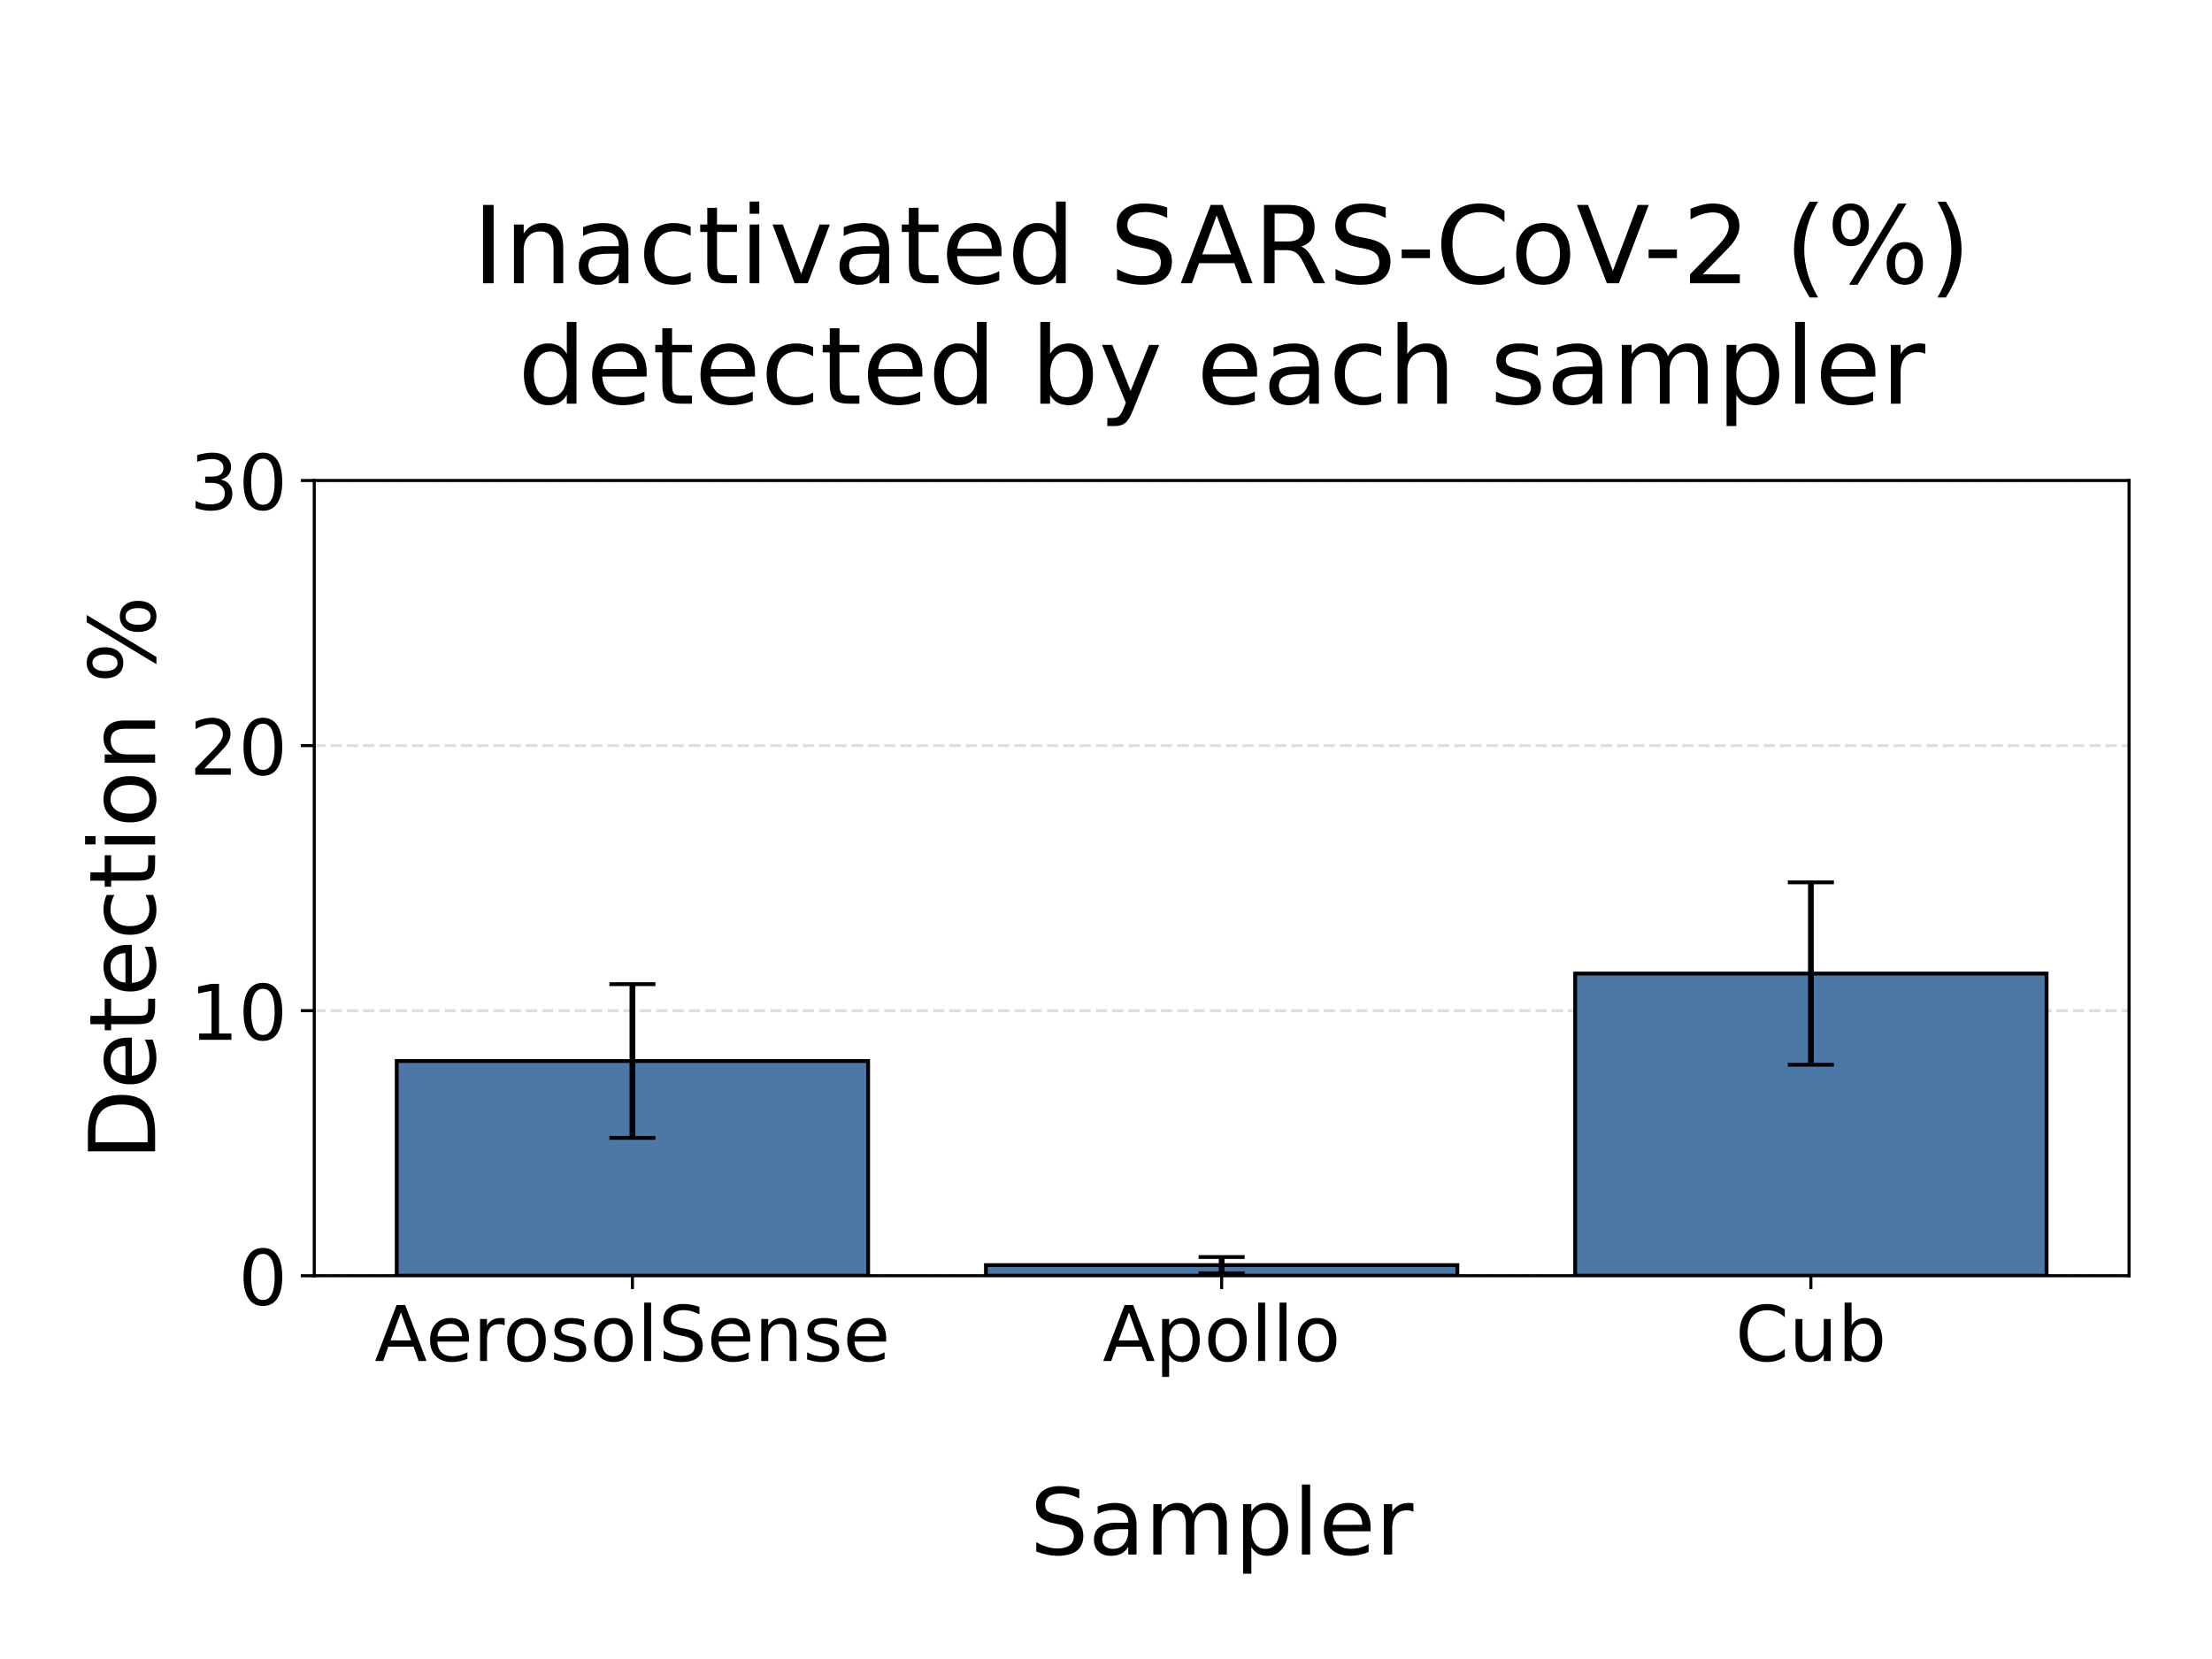
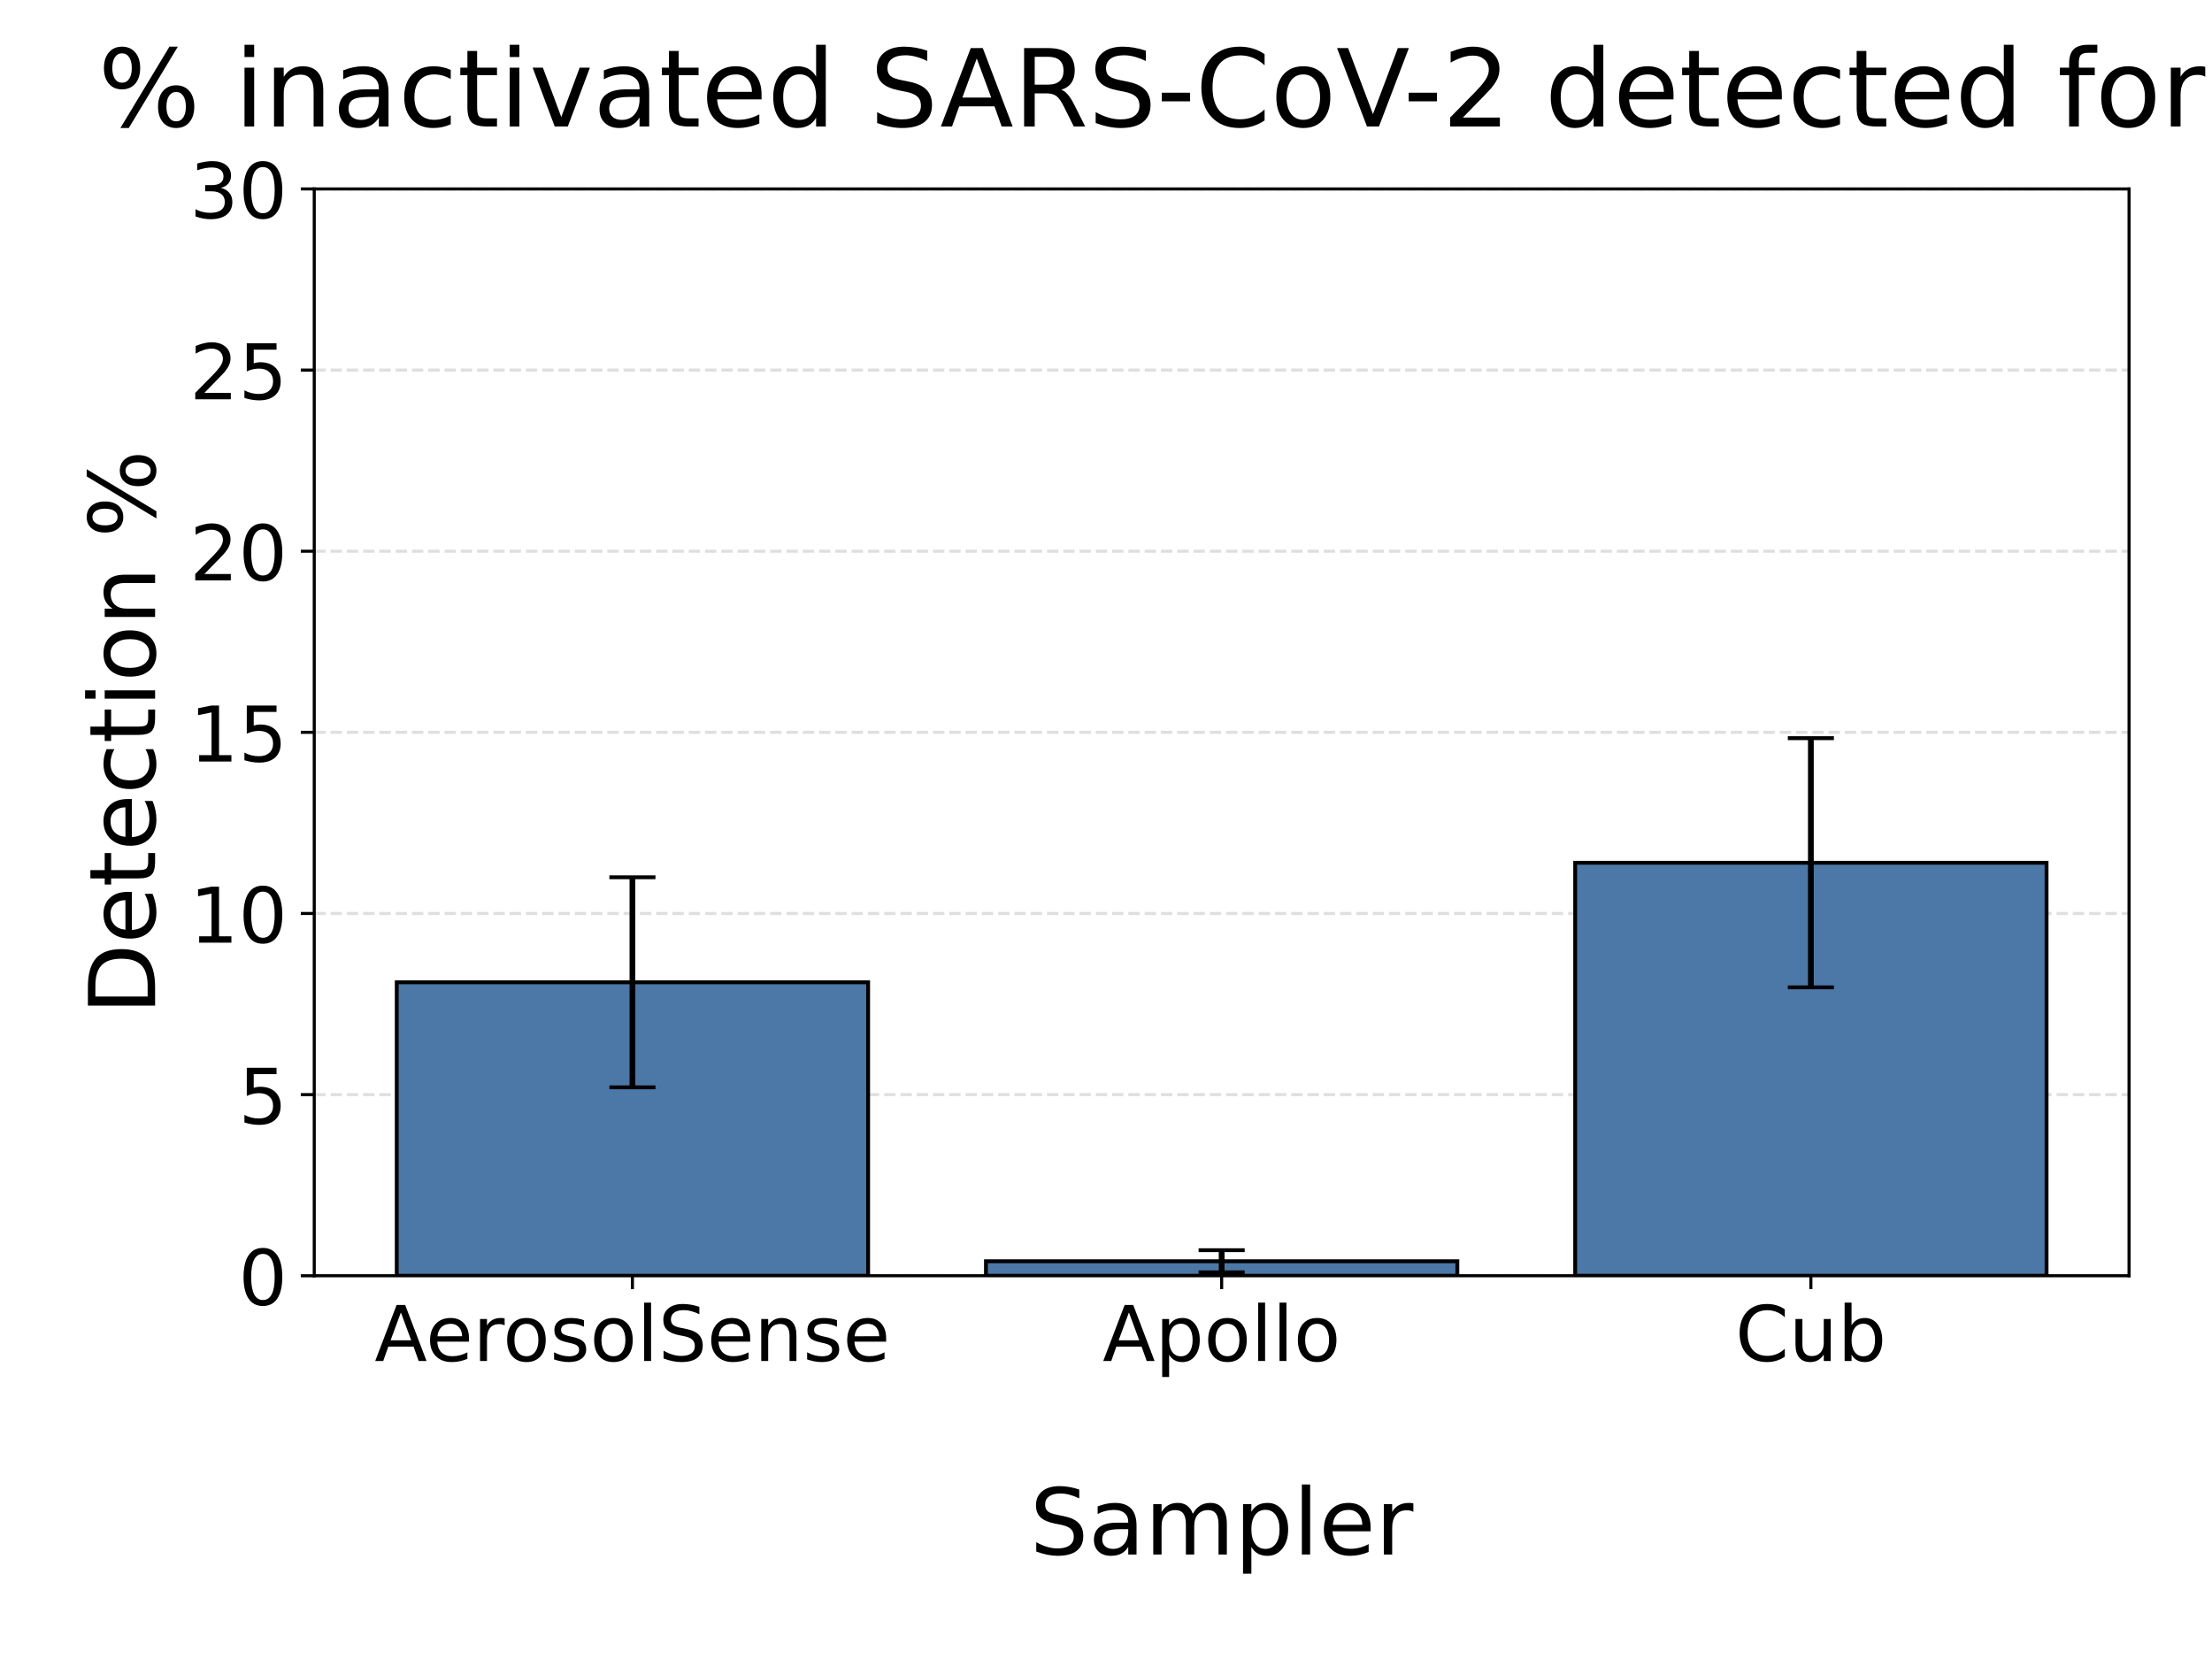
- <svg xmlns="http://www.w3.org/2000/svg" xmlns:xlink="http://www.w3.org/1999/xlink" width="576pt" height="432pt" viewBox="0 0 576 432" version="1.1">
-   <defs>
-     <style type="text/css">*{stroke-linejoin: round; stroke-linecap: butt}</style>
+ <svg xmlns="http://www.w3.org/2000/svg" xmlns:xlink="http://www.w3.org/1999/xlink" width="576pt" height="432pt" viewBox="0 0 576 432" version="1.1" id="svg124">
+   <defs id="defs1">
+     <style type="text/css" id="style1">*{stroke-linejoin: round; stroke-linecap: butt}</style>
  </defs>
  <g id="figure_1">
    <g id="patch_1">
-       <path d="M 0 432  L 576 432  L 576 0  L 0 0  z " style="fill: #ffffff" />
+       <path d="M 0 432  L 576 432  L 576 0  L 0 0  z " style="fill: #ffffff" id="path1" />
    </g>
    <g id="axes_1">
      <g id="patch_2">
-         <path d="M 81.83 332.2  L 554.4 332.2  L 554.4 125.12  L 81.83 125.12  z " style="fill: #ffffff" />
+         <path d="M 81.83 332.2  L 554.4 332.2  L 554.4 49.2  L 81.83 49.2  z " style="fill: #ffffff" id="path2" />
      </g>
      <g id="matplotlib.axis_1">
        <g id="xtick_1">
          <g id="line2d_1">
-             <defs>
-               <path id="md3b6d4ce95" d="M 0 0  L 0 3.5  " style="stroke: #000000; stroke-width: 0.8" />
+             <defs id="defs2">
+               <path id="m6e60bb498f" d="M 0 0  L 0 3.5  " style="stroke: #000000; stroke-width: 0.8" />
            </defs>
-             <g>
-               <use xlink:href="#md3b6d4ce95" x="164.683" y="332.2" style="stroke: #000000; stroke-width: 0.8" />
+             <g id="g2">
+               <use xlink:href="#m6e60bb498f" x="164.683" y="332.2" style="stroke: #000000; stroke-width: 0.8" id="use2" />
            </g>
          </g>
          <g id="text_1">
-             <text style="font: 20px 'DejaVu Sans', 'Bitstream Vera Sans', 'Computer Modern Sans Serif', 'Lucida Grande', 'Verdana', 'Geneva', 'Lucid', 'Arial', 'Helvetica', 'Avant Garde', sans-serif; text-anchor: middle" x="164.683" y="354.397" transform="rotate(-0 164.6832 354.3969)">AerosolSense</text>
+             <g transform="translate(97.55193 354.3969) scale(0.2 -0.2)" id="g14">
+               <defs id="defs3">
+                 <path id="DejaVuSans-41" d="M 2188 4044  L 1331 1722  L 3047 1722  L 2188 4044  z M 1831 4666  L 2547 4666  L 4325 0  L 3669 0  L 3244 1197  L 1141 1197  L 716 0  L 50 0  L 1831 4666  z " transform="scale(0.015625)" />
+                 <path id="DejaVuSans-65" d="M 3597 1894  L 3597 1613  L 953 1613  Q 991 1019 1311 708  Q 1631 397 2203 397  Q 2534 397 2845 478  Q 3156 559 3463 722  L 3463 178  Q 3153 47 2828 -22  Q 2503 -91 2169 -91  Q 1331 -91 842 396  Q 353 884 353 1716  Q 353 2575 817 3079  Q 1281 3584 2069 3584  Q 2775 3584 3186 3129  Q 3597 2675 3597 1894  z M 3022 2063  Q 3016 2534 2758 2815  Q 2500 3097 2075 3097  Q 1594 3097 1305 2825  Q 1016 2553 972 2059  L 3022 2063  z " transform="scale(0.015625)" />
+                 <path id="DejaVuSans-72" d="M 2631 2963  Q 2534 3019 2420 3045  Q 2306 3072 2169 3072  Q 1681 3072 1420 2755  Q 1159 2438 1159 1844  L 1159 0  L 581 0  L 581 3500  L 1159 3500  L 1159 2956  Q 1341 3275 1631 3429  Q 1922 3584 2338 3584  Q 2397 3584 2469 3576  Q 2541 3569 2628 3553  L 2631 2963  z " transform="scale(0.015625)" />
+                 <path id="DejaVuSans-6f" d="M 1959 3097  Q 1497 3097 1228 2736  Q 959 2375 959 1747  Q 959 1119 1226 758  Q 1494 397 1959 397  Q 2419 397 2687 759  Q 2956 1122 2956 1747  Q 2956 2369 2687 2733  Q 2419 3097 1959 3097  z M 1959 3584  Q 2709 3584 3137 3096  Q 3566 2609 3566 1747  Q 3566 888 3137 398  Q 2709 -91 1959 -91  Q 1206 -91 779 398  Q 353 888 353 1747  Q 353 2609 779 3096  Q 1206 3584 1959 3584  z " transform="scale(0.015625)" />
+                 <path id="DejaVuSans-73" d="M 2834 3397  L 2834 2853  Q 2591 2978 2328 3040  Q 2066 3103 1784 3103  Q 1356 3103 1142 2972  Q 928 2841 928 2578  Q 928 2378 1081 2264  Q 1234 2150 1697 2047  L 1894 2003  Q 2506 1872 2764 1633  Q 3022 1394 3022 966  Q 3022 478 2636 193  Q 2250 -91 1575 -91  Q 1294 -91 989 -36  Q 684 19 347 128  L 347 722  Q 666 556 975 473  Q 1284 391 1588 391  Q 1994 391 2212 530  Q 2431 669 2431 922  Q 2431 1156 2273 1281  Q 2116 1406 1581 1522  L 1381 1569  Q 847 1681 609 1914  Q 372 2147 372 2553  Q 372 3047 722 3315  Q 1072 3584 1716 3584  Q 2034 3584 2315 3537  Q 2597 3491 2834 3397  z " transform="scale(0.015625)" />
+                 <path id="DejaVuSans-6c" d="M 603 4863  L 1178 4863  L 1178 0  L 603 0  L 603 4863  z " transform="scale(0.015625)" />
+                 <path id="DejaVuSans-53" d="M 3425 4513  L 3425 3897  Q 3066 4069 2747 4153  Q 2428 4238 2131 4238  Q 1616 4238 1336 4038  Q 1056 3838 1056 3469  Q 1056 3159 1242 3001  Q 1428 2844 1947 2747  L 2328 2669  Q 3034 2534 3370 2195  Q 3706 1856 3706 1288  Q 3706 609 3251 259  Q 2797 -91 1919 -91  Q 1588 -91 1214 -16  Q 841 59 441 206  L 441 856  Q 825 641 1194 531  Q 1563 422 1919 422  Q 2459 422 2753 634  Q 3047 847 3047 1241  Q 3047 1584 2836 1778  Q 2625 1972 2144 2069  L 1759 2144  Q 1053 2284 737 2584  Q 422 2884 422 3419  Q 422 4038 858 4394  Q 1294 4750 2059 4750  Q 2388 4750 2728 4690  Q 3069 4631 3425 4513  z " transform="scale(0.015625)" />
+                 <path id="DejaVuSans-6e" d="M 3513 2113  L 3513 0  L 2938 0  L 2938 2094  Q 2938 2591 2744 2837  Q 2550 3084 2163 3084  Q 1697 3084 1428 2787  Q 1159 2491 1159 1978  L 1159 0  L 581 0  L 581 3500  L 1159 3500  L 1159 2956  Q 1366 3272 1645 3428  Q 1925 3584 2291 3584  Q 2894 3584 3203 3211  Q 3513 2838 3513 2113  z " transform="scale(0.015625)" />
+               </defs>
+               <use xlink:href="#DejaVuSans-41" id="use3" />
+               <use xlink:href="#DejaVuSans-65" x="66.658" id="use4" />
+               <use xlink:href="#DejaVuSans-72" x="128.182" id="use5" />
+               <use xlink:href="#DejaVuSans-6f" x="167.045" id="use6" />
+               <use xlink:href="#DejaVuSans-73" x="228.227" id="use7" />
+               <use xlink:href="#DejaVuSans-6f" x="280.326" id="use8" />
+               <use xlink:href="#DejaVuSans-6c" x="341.508" id="use9" />
+               <use xlink:href="#DejaVuSans-53" x="369.291" id="use10" />
+               <use xlink:href="#DejaVuSans-65" x="432.768" id="use11" />
+               <use xlink:href="#DejaVuSans-6e" x="494.291" id="use12" />
+               <use xlink:href="#DejaVuSans-73" x="557.67" id="use13" />
+               <use xlink:href="#DejaVuSans-65" x="609.77" id="use14" />
+             </g>
          </g>
        </g>
        <g id="xtick_2">
          <g id="line2d_2">
-             <g>
-               <use xlink:href="#md3b6d4ce95" x="318.115" y="332.2" style="stroke: #000000; stroke-width: 0.8" />
+             <g id="g15">
+               <use xlink:href="#m6e60bb498f" x="318.115" y="332.2" style="stroke: #000000; stroke-width: 0.8" id="use15" />
            </g>
          </g>
          <g id="text_2">
-             <text style="font: 20px 'DejaVu Sans', 'Bitstream Vera Sans', 'Computer Modern Sans Serif', 'Lucida Grande', 'Verdana', 'Geneva', 'Lucid', 'Arial', 'Helvetica', 'Avant Garde', sans-serif; text-anchor: middle" x="318.115" y="354.397" transform="rotate(-0 318.115 354.3969)">Apollo</text>
+             <g transform="translate(287.1322 354.3969) scale(0.2 -0.2)" id="g21">
+               <defs id="defs15">
+                 <path id="DejaVuSans-70" d="M 1159 525  L 1159 -1331  L 581 -1331  L 581 3500  L 1159 3500  L 1159 2969  Q 1341 3281 1617 3432  Q 1894 3584 2278 3584  Q 2916 3584 3314 3078  Q 3713 2572 3713 1747  Q 3713 922 3314 415  Q 2916 -91 2278 -91  Q 1894 -91 1617 61  Q 1341 213 1159 525  z M 3116 1747  Q 3116 2381 2855 2742  Q 2594 3103 2138 3103  Q 1681 3103 1420 2742  Q 1159 2381 1159 1747  Q 1159 1113 1420 752  Q 1681 391 2138 391  Q 2594 391 2855 752  Q 3116 1113 3116 1747  z " transform="scale(0.015625)" />
+               </defs>
+               <use xlink:href="#DejaVuSans-41" id="use16" />
+               <use xlink:href="#DejaVuSans-70" x="68.408" id="use17" />
+               <use xlink:href="#DejaVuSans-6f" x="131.885" id="use18" />
+               <use xlink:href="#DejaVuSans-6c" x="193.066" id="use19" />
+               <use xlink:href="#DejaVuSans-6c" x="220.85" id="use20" />
+               <use xlink:href="#DejaVuSans-6f" x="248.633" id="use21" />
+             </g>
          </g>
        </g>
        <g id="xtick_3">
          <g id="line2d_3">
-             <g>
-               <use xlink:href="#md3b6d4ce95" x="471.547" y="332.2" style="stroke: #000000; stroke-width: 0.8" />
+             <g id="g22">
+               <use xlink:href="#m6e60bb498f" x="471.547" y="332.2" style="stroke: #000000; stroke-width: 0.8" id="use22" />
            </g>
          </g>
          <g id="text_3">
-             <text style="font: 20px 'DejaVu Sans', 'Bitstream Vera Sans', 'Computer Modern Sans Serif', 'Lucida Grande', 'Verdana', 'Geneva', 'Lucid', 'Arial', 'Helvetica', 'Avant Garde', sans-serif; text-anchor: middle" x="471.547" y="354.397" transform="rotate(-0 471.5468 354.3969)">Cub</text>
+             <g transform="translate(451.8781 354.3969) scale(0.2 -0.2)" id="g25">
+               <defs id="defs22">
+                 <path id="DejaVuSans-43" d="M 4122 4306  L 4122 3641  Q 3803 3938 3442 4084  Q 3081 4231 2675 4231  Q 1875 4231 1450 3742  Q 1025 3253 1025 2328  Q 1025 1406 1450 917  Q 1875 428 2675 428  Q 3081 428 3442 575  Q 3803 722 4122 1019  L 4122 359  Q 3791 134 3420 21  Q 3050 -91 2638 -91  Q 1578 -91 968 557  Q 359 1206 359 2328  Q 359 3453 968 4101  Q 1578 4750 2638 4750  Q 3056 4750 3426 4639  Q 3797 4528 4122 4306  z " transform="scale(0.015625)" />
+                 <path id="DejaVuSans-75" d="M 544 1381  L 544 3500  L 1119 3500  L 1119 1403  Q 1119 906 1312 657  Q 1506 409 1894 409  Q 2359 409 2629 706  Q 2900 1003 2900 1516  L 2900 3500  L 3475 3500  L 3475 0  L 2900 0  L 2900 538  Q 2691 219 2414 64  Q 2138 -91 1772 -91  Q 1169 -91 856 284  Q 544 659 544 1381  z M 1991 3584  L 1991 3584  z " transform="scale(0.015625)" />
+                 <path id="DejaVuSans-62" d="M 3116 1747  Q 3116 2381 2855 2742  Q 2594 3103 2138 3103  Q 1681 3103 1420 2742  Q 1159 2381 1159 1747  Q 1159 1113 1420 752  Q 1681 391 2138 391  Q 2594 391 2855 752  Q 3116 1113 3116 1747  z M 1159 2969  Q 1341 3281 1617 3432  Q 1894 3584 2278 3584  Q 2916 3584 3314 3078  Q 3713 2572 3713 1747  Q 3713 922 3314 415  Q 2916 -91 2278 -91  Q 1894 -91 1617 61  Q 1341 213 1159 525  L 1159 0  L 581 0  L 581 4863  L 1159 4863  L 1159 2969  z " transform="scale(0.015625)" />
+               </defs>
+               <use xlink:href="#DejaVuSans-43" id="use23" />
+               <use xlink:href="#DejaVuSans-75" x="69.824" id="use24" />
+               <use xlink:href="#DejaVuSans-62" x="133.203" id="use25" />
+             </g>
          </g>
        </g>
        <g id="text_4">
-           <text style="font: 24px 'DejaVu Sans', 'Bitstream Vera Sans', 'Computer Modern Sans Serif', 'Lucida Grande', 'Verdana', 'Geneva', 'Lucid', 'Arial', 'Helvetica', 'Avant Garde', sans-serif; text-anchor: middle" x="318.115" y="404.793" transform="rotate(-0 318.115 404.7925)">Sampler</text>
+           <g transform="translate(268.1856 404.7925) scale(0.24 -0.24)" id="g32">
+             <defs id="defs25">
+               <path id="DejaVuSans-61" d="M 2194 1759  Q 1497 1759 1228 1600  Q 959 1441 959 1056  Q 959 750 1161 570  Q 1363 391 1709 391  Q 2188 391 2477 730  Q 2766 1069 2766 1631  L 2766 1759  L 2194 1759  z M 3341 1997  L 3341 0  L 2766 0  L 2766 531  Q 2569 213 2275 61  Q 1981 -91 1556 -91  Q 1019 -91 701 211  Q 384 513 384 1019  Q 384 1609 779 1909  Q 1175 2209 1959 2209  L 2766 2209  L 2766 2266  Q 2766 2663 2505 2880  Q 2244 3097 1772 3097  Q 1472 3097 1187 3025  Q 903 2953 641 2809  L 641 3341  Q 956 3463 1253 3523  Q 1550 3584 1831 3584  Q 2591 3584 2966 3190  Q 3341 2797 3341 1997  z " transform="scale(0.015625)" />
+               <path id="DejaVuSans-6d" d="M 3328 2828  Q 3544 3216 3844 3400  Q 4144 3584 4550 3584  Q 5097 3584 5394 3201  Q 5691 2819 5691 2113  L 5691 0  L 5113 0  L 5113 2094  Q 5113 2597 4934 2840  Q 4756 3084 4391 3084  Q 3944 3084 3684 2787  Q 3425 2491 3425 1978  L 3425 0  L 2847 0  L 2847 2094  Q 2847 2600 2669 2842  Q 2491 3084 2119 3084  Q 1678 3084 1418 2786  Q 1159 2488 1159 1978  L 1159 0  L 581 0  L 581 3500  L 1159 3500  L 1159 2956  Q 1356 3278 1631 3431  Q 1906 3584 2284 3584  Q 2666 3584 2933 3390  Q 3200 3197 3328 2828  z " transform="scale(0.015625)" />
+             </defs>
+             <use xlink:href="#DejaVuSans-53" id="use26" />
+             <use xlink:href="#DejaVuSans-61" x="63.477" id="use27" />
+             <use xlink:href="#DejaVuSans-6d" x="124.756" id="use28" />
+             <use xlink:href="#DejaVuSans-70" x="222.168" id="use29" />
+             <use xlink:href="#DejaVuSans-6c" x="285.645" id="use30" />
+             <use xlink:href="#DejaVuSans-65" x="313.428" id="use31" />
+             <use xlink:href="#DejaVuSans-72" x="374.951" id="use32" />
+           </g>
        </g>
      </g>
      <g id="matplotlib.axis_2">
        <g id="ytick_1">
          <g id="line2d_4">
-             <path d="M 81.83 332.2  L 554.4 332.2  " clip-path="url(#pb629ad7ac1)" style="fill: none; stroke-dasharray: 2.96,1.28; stroke-dashoffset: 0; stroke: #b0b0b0; stroke-opacity: 0.4; stroke-width: 0.8" />
+             <path d="M 81.83 332.2  L 554.4 332.2  " clip-path="url(#pabea1d7de5)" style="fill: none; stroke-dasharray: 2.96,1.28; stroke-dashoffset: 0; stroke: #b0b0b0; stroke-opacity: 0.4; stroke-width: 0.8" id="path32" />
          </g>
          <g id="line2d_5">
-             <defs>
-               <path id="mdde8636b7b" d="M 0 0  L -3.5 0  " style="stroke: #000000; stroke-width: 0.8" />
+             <defs id="defs32">
+               <path id="m86d2a972cc" d="M 0 0  L -3.5 0  " style="stroke: #000000; stroke-width: 0.8" />
            </defs>
-             <g>
-               <use xlink:href="#mdde8636b7b" x="81.83" y="332.2" style="stroke: #000000; stroke-width: 0.8" />
+             <g id="g33">
+               <use xlink:href="#m86d2a972cc" x="81.83" y="332.2" style="stroke: #000000; stroke-width: 0.8" id="use33" />
            </g>
          </g>
          <g id="text_5">
-             <text style="font: 20px 'DejaVu Sans', 'Bitstream Vera Sans', 'Computer Modern Sans Serif', 'Lucida Grande', 'Verdana', 'Geneva', 'Lucid', 'Arial', 'Helvetica', 'Avant Garde', sans-serif; text-anchor: end" x="74.83" y="339.798" transform="rotate(-0 74.83 339.7984)">0</text>
+             <g transform="translate(62.105 339.7984) scale(0.2 -0.2)" id="g34">
+               <defs id="defs33">
+                 <path id="DejaVuSans-30" d="M 2034 4250  Q 1547 4250 1301 3770  Q 1056 3291 1056 2328  Q 1056 1369 1301 889  Q 1547 409 2034 409  Q 2525 409 2770 889  Q 3016 1369 3016 2328  Q 3016 3291 2770 3770  Q 2525 4250 2034 4250  z M 2034 4750  Q 2819 4750 3233 4129  Q 3647 3509 3647 2328  Q 3647 1150 3233 529  Q 2819 -91 2034 -91  Q 1250 -91 836 529  Q 422 1150 422 2328  Q 422 3509 836 4129  Q 1250 4750 2034 4750  z " transform="scale(0.015625)" />
+               </defs>
+               <use xlink:href="#DejaVuSans-30" id="use34" />
+             </g>
          </g>
        </g>
        <g id="ytick_2">
          <g id="line2d_6">
-             <path d="M 81.83 263.173  L 554.4 263.173  " clip-path="url(#pb629ad7ac1)" style="fill: none; stroke-dasharray: 2.96,1.28; stroke-dashoffset: 0; stroke: #b0b0b0; stroke-opacity: 0.4; stroke-width: 0.8" />
+             <path d="M 81.83 285.033  L 554.4 285.033  " clip-path="url(#pabea1d7de5)" style="fill: none; stroke-dasharray: 2.96,1.28; stroke-dashoffset: 0; stroke: #b0b0b0; stroke-opacity: 0.4; stroke-width: 0.8" id="path34" />
          </g>
          <g id="line2d_7">
-             <g>
-               <use xlink:href="#mdde8636b7b" x="81.83" y="263.173" style="stroke: #000000; stroke-width: 0.8" />
+             <g id="g35">
+               <use xlink:href="#m86d2a972cc" x="81.83" y="285.033" style="stroke: #000000; stroke-width: 0.8" id="use35" />
            </g>
          </g>
          <g id="text_6">
-             <text style="font: 20px 'DejaVu Sans', 'Bitstream Vera Sans', 'Computer Modern Sans Serif', 'Lucida Grande', 'Verdana', 'Geneva', 'Lucid', 'Arial', 'Helvetica', 'Avant Garde', sans-serif; text-anchor: end" x="74.83" y="270.772" transform="rotate(-0 74.83 270.7718)">10</text>
+             <g transform="translate(62.105 292.6318) scale(0.2 -0.2)" id="g36">
+               <defs id="defs35">
+                 <path id="DejaVuSans-35" d="M 691 4666  L 3169 4666  L 3169 4134  L 1269 4134  L 1269 2991  Q 1406 3038 1543 3061  Q 1681 3084 1819 3084  Q 2600 3084 3056 2656  Q 3513 2228 3513 1497  Q 3513 744 3044 326  Q 2575 -91 1722 -91  Q 1428 -91 1123 -41  Q 819 9 494 109  L 494 744  Q 775 591 1075 516  Q 1375 441 1709 441  Q 2250 441 2565 725  Q 2881 1009 2881 1497  Q 2881 1984 2565 2268  Q 2250 2553 1709 2553  Q 1456 2553 1204 2497  Q 953 2441 691 2322  L 691 4666  z " transform="scale(0.015625)" />
+               </defs>
+               <use xlink:href="#DejaVuSans-35" id="use36" />
+             </g>
          </g>
        </g>
        <g id="ytick_3">
          <g id="line2d_8">
-             <path d="M 81.83 194.147  L 554.4 194.147  " clip-path="url(#pb629ad7ac1)" style="fill: none; stroke-dasharray: 2.96,1.28; stroke-dashoffset: 0; stroke: #b0b0b0; stroke-opacity: 0.4; stroke-width: 0.8" />
+             <path d="M 81.83 237.867  L 554.4 237.867  " clip-path="url(#pabea1d7de5)" style="fill: none; stroke-dasharray: 2.96,1.28; stroke-dashoffset: 0; stroke: #b0b0b0; stroke-opacity: 0.4; stroke-width: 0.8" id="path36" />
          </g>
          <g id="line2d_9">
-             <g>
-               <use xlink:href="#mdde8636b7b" x="81.83" y="194.147" style="stroke: #000000; stroke-width: 0.8" />
+             <g id="g37">
+               <use xlink:href="#m86d2a972cc" x="81.83" y="237.867" style="stroke: #000000; stroke-width: 0.8" id="use37" />
            </g>
          </g>
          <g id="text_7">
-             <text style="font: 20px 'DejaVu Sans', 'Bitstream Vera Sans', 'Computer Modern Sans Serif', 'Lucida Grande', 'Verdana', 'Geneva', 'Lucid', 'Arial', 'Helvetica', 'Avant Garde', sans-serif; text-anchor: end" x="74.83" y="201.745" transform="rotate(-0 74.83 201.7451)">20</text>
+             <g transform="translate(49.38 245.4651) scale(0.2 -0.2)" id="g39">
+               <defs id="defs37">
+                 <path id="DejaVuSans-31" d="M 794 531  L 1825 531  L 1825 4091  L 703 3866  L 703 4441  L 1819 4666  L 2450 4666  L 2450 531  L 3481 531  L 3481 0  L 794 0  L 794 531  z " transform="scale(0.015625)" />
+               </defs>
+               <use xlink:href="#DejaVuSans-31" id="use38" />
+               <use xlink:href="#DejaVuSans-30" x="63.623" id="use39" />
+             </g>
          </g>
        </g>
        <g id="ytick_4">
          <g id="line2d_10">
-             <path d="M 81.83 125.12  L 554.4 125.12  " clip-path="url(#pb629ad7ac1)" style="fill: none; stroke-dasharray: 2.96,1.28; stroke-dashoffset: 0; stroke: #b0b0b0; stroke-opacity: 0.4; stroke-width: 0.8" />
+             <path d="M 81.83 190.7  L 554.4 190.7  " clip-path="url(#pabea1d7de5)" style="fill: none; stroke-dasharray: 2.96,1.28; stroke-dashoffset: 0; stroke: #b0b0b0; stroke-opacity: 0.4; stroke-width: 0.8" id="path39" />
          </g>
          <g id="line2d_11">
-             <g>
-               <use xlink:href="#mdde8636b7b" x="81.83" y="125.12" style="stroke: #000000; stroke-width: 0.8" />
+             <g id="g40">
+               <use xlink:href="#m86d2a972cc" x="81.83" y="190.7" style="stroke: #000000; stroke-width: 0.8" id="use40" />
            </g>
          </g>
          <g id="text_8">
-             <text style="font: 20px 'DejaVu Sans', 'Bitstream Vera Sans', 'Computer Modern Sans Serif', 'Lucida Grande', 'Verdana', 'Geneva', 'Lucid', 'Arial', 'Helvetica', 'Avant Garde', sans-serif; text-anchor: end" x="74.83" y="132.718" transform="rotate(-0 74.83 132.7184)">30</text>
-           </g>
-         </g>
-         <g id="text_9">
-           <text style="font: 24px 'DejaVu Sans', 'Bitstream Vera Sans', 'Computer Modern Sans Serif', 'Lucida Grande', 'Verdana', 'Geneva', 'Lucid', 'Arial', 'Helvetica', 'Avant Garde', sans-serif; text-anchor: middle" x="40.389" y="228.66" transform="rotate(-90 40.38875 228.66)">Detection %</text>
+             <g transform="translate(49.38 198.2984) scale(0.2 -0.2)" id="g42">
+               <use xlink:href="#DejaVuSans-31" id="use41" />
+               <use xlink:href="#DejaVuSans-35" x="63.623" id="use42" />
+             </g>
+           </g>
+         </g>
+         <g id="ytick_5">
+           <g id="line2d_12">
+             <path d="M 81.83 143.533  L 554.4 143.533  " clip-path="url(#pabea1d7de5)" style="fill: none; stroke-dasharray: 2.96,1.28; stroke-dashoffset: 0; stroke: #b0b0b0; stroke-opacity: 0.4; stroke-width: 0.8" id="path42" />
+           </g>
+           <g id="line2d_13">
+             <g id="g43">
+               <use xlink:href="#m86d2a972cc" x="81.83" y="143.533" style="stroke: #000000; stroke-width: 0.8" id="use43" />
+             </g>
+           </g>
+           <g id="text_9">
+             <g transform="translate(49.38 151.1318) scale(0.2 -0.2)" id="g45">
+               <defs id="defs43">
+                 <path id="DejaVuSans-32" d="M 1228 531  L 3431 531  L 3431 0  L 469 0  L 469 531  Q 828 903 1448 1529  Q 2069 2156 2228 2338  Q 2531 2678 2651 2914  Q 2772 3150 2772 3378  Q 2772 3750 2511 3984  Q 2250 4219 1831 4219  Q 1534 4219 1204 4116  Q 875 4013 500 3803  L 500 4441  Q 881 4594 1212 4672  Q 1544 4750 1819 4750  Q 2544 4750 2975 4387  Q 3406 4025 3406 3419  Q 3406 3131 3298 2873  Q 3191 2616 2906 2266  Q 2828 2175 2409 1742  Q 1991 1309 1228 531  z " transform="scale(0.015625)" />
+               </defs>
+               <use xlink:href="#DejaVuSans-32" id="use44" />
+               <use xlink:href="#DejaVuSans-30" x="63.623" id="use45" />
+             </g>
+           </g>
+         </g>
+         <g id="ytick_6">
+           <g id="line2d_14">
+             <path d="M 81.83 96.367  L 554.4 96.367  " clip-path="url(#pabea1d7de5)" style="fill: none; stroke-dasharray: 2.96,1.28; stroke-dashoffset: 0; stroke: #b0b0b0; stroke-opacity: 0.4; stroke-width: 0.8" id="path45" />
+           </g>
+           <g id="line2d_15">
+             <g id="g46">
+               <use xlink:href="#m86d2a972cc" x="81.83" y="96.367" style="stroke: #000000; stroke-width: 0.8" id="use46" />
+             </g>
+           </g>
+           <g id="text_10">
+             <g transform="translate(49.38 103.9651) scale(0.2 -0.2)" id="g48">
+               <use xlink:href="#DejaVuSans-32" id="use47" />
+               <use xlink:href="#DejaVuSans-35" x="63.623" id="use48" />
+             </g>
+           </g>
+         </g>
+         <g id="ytick_7">
+           <g id="line2d_16">
+             <path d="M 81.83 49.2  L 554.4 49.2  " clip-path="url(#pabea1d7de5)" style="fill: none; stroke-dasharray: 2.96,1.28; stroke-dashoffset: 0; stroke: #b0b0b0; stroke-opacity: 0.4; stroke-width: 0.8" id="path48" />
+           </g>
+           <g id="line2d_17">
+             <g id="g49">
+               <use xlink:href="#m86d2a972cc" x="81.83" y="49.2" style="stroke: #000000; stroke-width: 0.8" id="use49" />
+             </g>
+           </g>
+           <g id="text_11">
+             <g transform="translate(49.38 56.79844) scale(0.2 -0.2)" id="g51">
+               <defs id="defs49">
+                 <path id="DejaVuSans-33" d="M 2597 2516  Q 3050 2419 3304 2112  Q 3559 1806 3559 1356  Q 3559 666 3084 287  Q 2609 -91 1734 -91  Q 1441 -91 1130 -33  Q 819 25 488 141  L 488 750  Q 750 597 1062 519  Q 1375 441 1716 441  Q 2309 441 2620 675  Q 2931 909 2931 1356  Q 2931 1769 2642 2001  Q 2353 2234 1838 2234  L 1294 2234  L 1294 2753  L 1863 2753  Q 2328 2753 2575 2939  Q 2822 3125 2822 3475  Q 2822 3834 2567 4026  Q 2313 4219 1838 4219  Q 1578 4219 1281 4162  Q 984 4106 628 3988  L 628 4550  Q 988 4650 1302 4700  Q 1616 4750 1894 4750  Q 2613 4750 3031 4423  Q 3450 4097 3450 3541  Q 3450 3153 3228 2886  Q 3006 2619 2597 2516  z " transform="scale(0.015625)" />
+               </defs>
+               <use xlink:href="#DejaVuSans-33" id="use50" />
+               <use xlink:href="#DejaVuSans-30" x="63.623" id="use51" />
+             </g>
+           </g>
+         </g>
+         <g id="text_12">
+           <g transform="translate(40.38875 264.2113) rotate(-90) scale(0.24 -0.24)" id="g62">
+             <defs id="defs51">
+               <path id="DejaVuSans-44" d="M 1259 4147  L 1259 519  L 2022 519  Q 2988 519 3436 956  Q 3884 1394 3884 2338  Q 3884 3275 3436 3711  Q 2988 4147 2022 4147  L 1259 4147  z M 628 4666  L 1925 4666  Q 3281 4666 3915 4102  Q 4550 3538 4550 2338  Q 4550 1131 3912 565  Q 3275 0 1925 0  L 628 0  L 628 4666  z " transform="scale(0.015625)" />
+               <path id="DejaVuSans-74" d="M 1172 4494  L 1172 3500  L 2356 3500  L 2356 3053  L 1172 3053  L 1172 1153  Q 1172 725 1289 603  Q 1406 481 1766 481  L 2356 481  L 2356 0  L 1766 0  Q 1100 0 847 248  Q 594 497 594 1153  L 594 3053  L 172 3053  L 172 3500  L 594 3500  L 594 4494  L 1172 4494  z " transform="scale(0.015625)" />
+               <path id="DejaVuSans-63" d="M 3122 3366  L 3122 2828  Q 2878 2963 2633 3030  Q 2388 3097 2138 3097  Q 1578 3097 1268 2742  Q 959 2388 959 1747  Q 959 1106 1268 751  Q 1578 397 2138 397  Q 2388 397 2633 464  Q 2878 531 3122 666  L 3122 134  Q 2881 22 2623 -34  Q 2366 -91 2075 -91  Q 1284 -91 818 406  Q 353 903 353 1747  Q 353 2603 823 3093  Q 1294 3584 2113 3584  Q 2378 3584 2631 3529  Q 2884 3475 3122 3366  z " transform="scale(0.015625)" />
+               <path id="DejaVuSans-69" d="M 603 3500  L 1178 3500  L 1178 0  L 603 0  L 603 3500  z M 603 4863  L 1178 4863  L 1178 4134  L 603 4134  L 603 4863  z " transform="scale(0.015625)" />
+               <path id="DejaVuSans-20" transform="scale(0.015625)" />
+               <path id="DejaVuSans-25" d="M 4653 2053  Q 4381 2053 4226 1822  Q 4072 1591 4072 1178  Q 4072 772 4226 539  Q 4381 306 4653 306  Q 4919 306 5073 539  Q 5228 772 5228 1178  Q 5228 1588 5073 1820  Q 4919 2053 4653 2053  z M 4653 2450  Q 5147 2450 5437 2106  Q 5728 1763 5728 1178  Q 5728 594 5436 251  Q 5144 -91 4653 -91  Q 4153 -91 3862 251  Q 3572 594 3572 1178  Q 3572 1766 3864 2108  Q 4156 2450 4653 2450  z M 1428 4353  Q 1159 4353 1004 4120  Q 850 3888 850 3481  Q 850 3069 1003 2837  Q 1156 2606 1428 2606  Q 1700 2606 1854 2837  Q 2009 3069 2009 3481  Q 2009 3884 1853 4118  Q 1697 4353 1428 4353  z M 4250 4750  L 4750 4750  L 1831 -91  L 1331 -91  L 4250 4750  z M 1428 4750  Q 1922 4750 2215 4408  Q 2509 4066 2509 3481  Q 2509 2891 2217 2550  Q 1925 2209 1428 2209  Q 931 2209 642 2551  Q 353 2894 353 3481  Q 353 4063 643 4406  Q 934 4750 1428 4750  z " transform="scale(0.015625)" />
+             </defs>
+             <use xlink:href="#DejaVuSans-44" id="use52" />
+             <use xlink:href="#DejaVuSans-65" x="77.002" id="use53" />
+             <use xlink:href="#DejaVuSans-74" x="138.525" id="use54" />
+             <use xlink:href="#DejaVuSans-65" x="177.734" id="use55" />
+             <use xlink:href="#DejaVuSans-63" x="239.258" id="use56" />
+             <use xlink:href="#DejaVuSans-74" x="294.238" id="use57" />
+             <use xlink:href="#DejaVuSans-69" x="333.447" id="use58" />
+             <use xlink:href="#DejaVuSans-6f" x="361.23" id="use59" />
+             <use xlink:href="#DejaVuSans-6e" x="422.412" id="use60" />
+             <use xlink:href="#DejaVuSans-20" x="485.791" id="use61" />
+             <use xlink:href="#DejaVuSans-25" x="517.578" id="use62" />
+           </g>
        </g>
      </g>
      <g id="patch_3">
-         <path d="M 103.31 332.2  L 226.056 332.2  L 226.056 276.288  L 103.31 276.288  z " clip-path="url(#pb629ad7ac1)" style="fill: #4c78a8; stroke: #000000; stroke-linejoin: miter" />
+         <path d="M 103.31 332.2  L 226.056 332.2  L 226.056 255.79  L 103.31 255.79  z " clip-path="url(#pabea1d7de5)" style="fill: #4c78a8; stroke: #000000; stroke-linejoin: miter" id="path62" />
      </g>
      <g id="patch_4">
-         <path d="M 256.742 332.2  L 379.488 332.2  L 379.488 329.439  L 256.742 329.439  z " clip-path="url(#pb629ad7ac1)" style="fill: #4c78a8; stroke: #000000; stroke-linejoin: miter" />
+         <path d="M 256.742 332.2  L 379.488 332.2  L 379.488 328.427  L 256.742 328.427  z " clip-path="url(#pabea1d7de5)" style="fill: #4c78a8; stroke: #000000; stroke-linejoin: miter" id="path63" />
      </g>
      <g id="patch_5">
-         <path d="M 410.174 332.2  L 532.92 332.2  L 532.92 253.51  L 410.174 253.51  z " clip-path="url(#pb629ad7ac1)" style="fill: #4c78a8; stroke: #000000; stroke-linejoin: miter" />
+         <path d="M 410.174 332.2  L 532.92 332.2  L 532.92 224.66  L 410.174 224.66  z " clip-path="url(#pabea1d7de5)" style="fill: #4c78a8; stroke: #000000; stroke-linejoin: miter" id="path64" />
      </g>
      <g id="LineCollection_1">
-         <path d="M 164.683 296.298  L 164.683 256.279  " clip-path="url(#pb629ad7ac1)" style="fill: none; stroke: #000000; stroke-width: 1.5" />
-         <path d="M 318.115 331.548  L 318.115 327.33  " clip-path="url(#pb629ad7ac1)" style="fill: none; stroke: #000000; stroke-width: 1.5" />
-         <path d="M 471.547 277.251  L 471.547 229.768  " clip-path="url(#pb629ad7ac1)" style="fill: none; stroke: #000000; stroke-width: 1.5" />
-       </g>
-       <g id="line2d_12">
-         <defs>
-           <path id="m3196128f53" d="M 6 0  L -6 -0  " style="stroke: #000000" />
+         <path d="M 164.683 283.136  L 164.683 228.444  " clip-path="url(#pabea1d7de5)" style="fill: none; stroke: #000000; stroke-width: 1.5" id="path65" />
+         <path d="M 318.115 331.309  L 318.115 325.545  " clip-path="url(#pabea1d7de5)" style="fill: none; stroke: #000000; stroke-width: 1.5" id="path66" />
+         <path d="M 471.547 257.106  L 471.547 192.214  " clip-path="url(#pabea1d7de5)" style="fill: none; stroke: #000000; stroke-width: 1.5" id="path67" />
+       </g>
+       <g id="line2d_18">
+         <defs id="defs67">
+           <path id="m43963766b8" d="M 6 0  L -6 -0  " style="stroke: #000000" />
        </defs>
-         <g clip-path="url(#pb629ad7ac1)">
-           <use xlink:href="#m3196128f53" x="164.683" y="296.298" style="stroke: #000000" />
-           <use xlink:href="#m3196128f53" x="318.115" y="331.548" style="stroke: #000000" />
-           <use xlink:href="#m3196128f53" x="471.547" y="277.251" style="stroke: #000000" />
-         </g>
-       </g>
-       <g id="line2d_13">
-         <g clip-path="url(#pb629ad7ac1)">
-           <use xlink:href="#m3196128f53" x="164.683" y="256.279" style="stroke: #000000" />
-           <use xlink:href="#m3196128f53" x="318.115" y="327.33" style="stroke: #000000" />
-           <use xlink:href="#m3196128f53" x="471.547" y="229.768" style="stroke: #000000" />
+         <g clip-path="url(#pabea1d7de5)" id="g69">
+           <use xlink:href="#m43963766b8" x="164.683" y="283.136" style="stroke: #000000" id="use67" />
+           <use xlink:href="#m43963766b8" x="318.115" y="331.309" style="stroke: #000000" id="use68" />
+           <use xlink:href="#m43963766b8" x="471.547" y="257.106" style="stroke: #000000" id="use69" />
+         </g>
+       </g>
+       <g id="line2d_19">
+         <g clip-path="url(#pabea1d7de5)" id="g72">
+           <use xlink:href="#m43963766b8" x="164.683" y="228.444" style="stroke: #000000" id="use70" />
+           <use xlink:href="#m43963766b8" x="318.115" y="325.545" style="stroke: #000000" id="use71" />
+           <use xlink:href="#m43963766b8" x="471.547" y="192.214" style="stroke: #000000" id="use72" />
        </g>
      </g>
      <g id="patch_6">
-         <path d="M 81.83 332.2  L 81.83 125.12  " style="fill: none; stroke: #000000; stroke-width: 0.8; stroke-linejoin: miter; stroke-linecap: square" />
+         <path d="M 81.83 332.2  L 81.83 49.2  " style="fill: none; stroke: #000000; stroke-width: 0.8; stroke-linejoin: miter; stroke-linecap: square" id="path72" />
      </g>
      <g id="patch_7">
-         <path d="M 554.4 332.2  L 554.4 125.12  " style="fill: none; stroke: #000000; stroke-width: 0.8; stroke-linejoin: miter; stroke-linecap: square" />
+         <path d="M 554.4 332.2  L 554.4 49.2  " style="fill: none; stroke: #000000; stroke-width: 0.8; stroke-linejoin: miter; stroke-linecap: square" id="path73" />
      </g>
      <g id="patch_8">
-         <path d="M 81.83 332.2  L 554.4 332.2  " style="fill: none; stroke: #000000; stroke-width: 0.8; stroke-linejoin: miter; stroke-linecap: square" />
+         <path d="M 81.83 332.2  L 554.4 332.2  " style="fill: none; stroke: #000000; stroke-width: 0.8; stroke-linejoin: miter; stroke-linecap: square" id="path74" />
      </g>
      <g id="patch_9">
-         <path d="M 81.83 125.12  L 554.4 125.12  " style="fill: none; stroke: #000000; stroke-width: 0.8; stroke-linejoin: miter; stroke-linecap: square" />
-       </g>
-       <g id="text_10">
-         <text style="font: 28px 'DejaVu Sans', 'Bitstream Vera Sans', 'Computer Modern Sans Serif', 'Lucida Grande', 'Verdana', 'Geneva', 'Lucid', 'Arial', 'Helvetica', 'Avant Garde', sans-serif" transform="translate(123.0272 73.76613)">Inactivated SARS-CoV-2 (%)</text>
-         <text style="font: 28px 'DejaVu Sans', 'Bitstream Vera Sans', 'Computer Modern Sans Serif', 'Lucida Grande', 'Verdana', 'Geneva', 'Lucid', 'Arial', 'Helvetica', 'Avant Garde', sans-serif" transform="translate(134.8791 105.12)">detected by each sampler</text>
+         <path d="M 81.83 49.2  L 554.4 49.2  " style="fill: none; stroke: #000000; stroke-width: 0.8; stroke-linejoin: miter; stroke-linecap: square" id="path75" />
+       </g>
+       <g id="text_13" transform="translate(81.09548,-10.26525)">
+         <g transform="matrix(0.28,0,0,-0.28,-55.56906,43.2)" id="g124">
+           <defs id="defs75">
+             <path id="DejaVuSans-76" d="M 191,3500 H 800 L 1894,563 2988,3500 h 609 L 2284,0 h -781 z" transform="scale(0.015625)" />
+             <path id="DejaVuSans-64" d="m 2906,2969 v 1894 h 575 V 0 H 2906 V 525 Q 2725,213 2448,61 2172,-91 1784,-91 1150,-91 751,415 353,922 353,1747 q 0,825 398,1331 399,506 1033,506 388,0 664,-152 277,-151 458,-463 z M 947,1747 q 0,-634 261,-995 261,-361 717,-361 456,0 718,361 263,361 263,995 0,634 -263,995 -262,361 -718,361 -456,0 -717,-361 -261,-361 -261,-995 z" transform="scale(0.015625)" />
+             <path id="DejaVuSans-52" d="m 2841,2188 q 203,-69 395,-294 192,-225 386,-619 L 4263,0 h -679 l -596,1197 q -232,469 -449,622 -217,153 -592,153 H 1259 V 0 H 628 v 4666 h 1425 q 800,0 1194,-335 394,-334 394,-1009 0,-441 -205,-732 -205,-290 -595,-402 z M 1259,4147 V 2491 h 794 q 456,0 689,211 233,211 233,620 0,409 -233,617 -233,208 -689,208 z" transform="scale(0.015625)" />
+             <path id="DejaVuSans-2d" d="M 313,2009 H 1997 V 1497 H 313 Z" transform="scale(0.015625)" />
+             <path id="DejaVuSans-56" d="M 1831,0 50,4666 H 709 L 2188,738 3669,4666 h 656 L 2547,0 Z" transform="scale(0.015625)" />
+             <path id="DejaVuSans-66" d="m 2375,4863 v -479 h -550 q -309,0 -430,-125 -120,-125 -120,-450 v -309 h 947 V 3053 H 1275 V 0 H 697 V 3053 H 147 v 447 h 550 v 244 q 0,584 272,851 272,268 862,268 z" transform="scale(0.015625)" />
+             <path id="DejaVuSans-68" d="M 3513,2113 V 0 h -575 v 2094 q 0,497 -194,743 -194,247 -581,247 -466,0 -735,-297 -269,-296 -269,-809 V 0 H 581 v 4863 h 578 V 2956 q 207,316 486,472 280,156 646,156 603,0 912,-373 310,-373 310,-1098 z" transform="scale(0.015625)" />
+           </defs>
+           <use xlink:href="#DejaVuSans-25" id="use75" />
+           <use xlink:href="#DejaVuSans-20" x="95.02" id="use76" />
+           <use xlink:href="#DejaVuSans-69" x="126.807" id="use77" />
+           <use xlink:href="#DejaVuSans-6e" x="154.59" id="use78" />
+           <use xlink:href="#DejaVuSans-61" x="217.969" id="use79" />
+           <use xlink:href="#DejaVuSans-63" x="279.248" id="use80" />
+           <use xlink:href="#DejaVuSans-74" x="334.229" id="use81" />
+           <use xlink:href="#DejaVuSans-69" x="373.438" id="use82" />
+           <use xlink:href="#DejaVuSans-76" x="401.221" id="use83" />
+           <use xlink:href="#DejaVuSans-61" x="460.4" id="use84" />
+           <use xlink:href="#DejaVuSans-74" x="521.68" id="use85" />
+           <use xlink:href="#DejaVuSans-65" x="560.889" id="use86" />
+           <use xlink:href="#DejaVuSans-64" x="622.412" id="use87" />
+           <use xlink:href="#DejaVuSans-20" x="685.889" id="use88" />
+           <use xlink:href="#DejaVuSans-53" x="717.676" id="use89" />
+           <use xlink:href="#DejaVuSans-41" x="783.027" id="use90" />
+           <use xlink:href="#DejaVuSans-52" x="851.436" id="use91" />
+           <use xlink:href="#DejaVuSans-53" x="920.918" id="use92" />
+           <use xlink:href="#DejaVuSans-2d" x="984.395" id="use93" />
+           <use xlink:href="#DejaVuSans-43" x="1020.479" id="use94" />
+           <use xlink:href="#DejaVuSans-6f" x="1090.303" id="use95" />
+           <use xlink:href="#DejaVuSans-56" x="1151.484" id="use96" />
+           <use xlink:href="#DejaVuSans-2d" x="1214.018" id="use97" />
+           <use xlink:href="#DejaVuSans-32" x="1250.102" id="use98" />
+           <use xlink:href="#DejaVuSans-20" x="1313.725" id="use99" />
+           <use xlink:href="#DejaVuSans-64" x="1345.512" id="use100" />
+           <use xlink:href="#DejaVuSans-65" x="1408.988" id="use101" />
+           <use xlink:href="#DejaVuSans-74" x="1470.512" id="use102" />
+           <use xlink:href="#DejaVuSans-65" x="1509.721" id="use103" />
+           <use xlink:href="#DejaVuSans-63" x="1571.244" id="use104" />
+           <use xlink:href="#DejaVuSans-74" x="1626.225" id="use105" />
+           <use xlink:href="#DejaVuSans-65" x="1665.434" id="use106" />
+           <use xlink:href="#DejaVuSans-64" x="1726.957" id="use107" />
+           <use xlink:href="#DejaVuSans-20" x="1790.434" id="use108" />
+           <use xlink:href="#DejaVuSans-66" x="1822.221" id="use109" />
+           <use xlink:href="#DejaVuSans-6f" x="1857.426" id="use110" />
+           <use xlink:href="#DejaVuSans-72" x="1918.607" id="use111" />
+           <use xlink:href="#DejaVuSans-20" x="1959.721" id="use112" />
+           <use xlink:href="#DejaVuSans-65" x="1991.508" id="use113" />
+           <use xlink:href="#DejaVuSans-61" x="2053.031" id="use114" />
+           <use xlink:href="#DejaVuSans-63" x="2114.311" id="use115" />
+           <use xlink:href="#DejaVuSans-68" x="2169.291" id="use116" />
+           <use xlink:href="#DejaVuSans-20" x="2232.67" id="use117" />
+           <use xlink:href="#DejaVuSans-73" x="2264.457" id="use118" />
+           <use xlink:href="#DejaVuSans-61" x="2316.557" id="use119" />
+           <use xlink:href="#DejaVuSans-6d" x="2377.836" id="use120" />
+           <use xlink:href="#DejaVuSans-70" x="2475.248" id="use121" />
+           <use xlink:href="#DejaVuSans-6c" x="2538.725" id="use122" />
+           <use xlink:href="#DejaVuSans-65" x="2566.508" id="use123" />
+           <use xlink:href="#DejaVuSans-72" x="2628.031" id="use124" />
+         </g>
      </g>
    </g>
  </g>
-   <defs>
-     <clipPath id="pb629ad7ac1">
-       <rect x="81.83" y="125.12" width="472.57" height="207.08" />
+   <defs id="defs124">
+     <clipPath id="pabea1d7de5">
+       <rect x="81.83" y="49.2" width="472.57" height="283" id="rect124" />
    </clipPath>
  </defs>
</svg>
